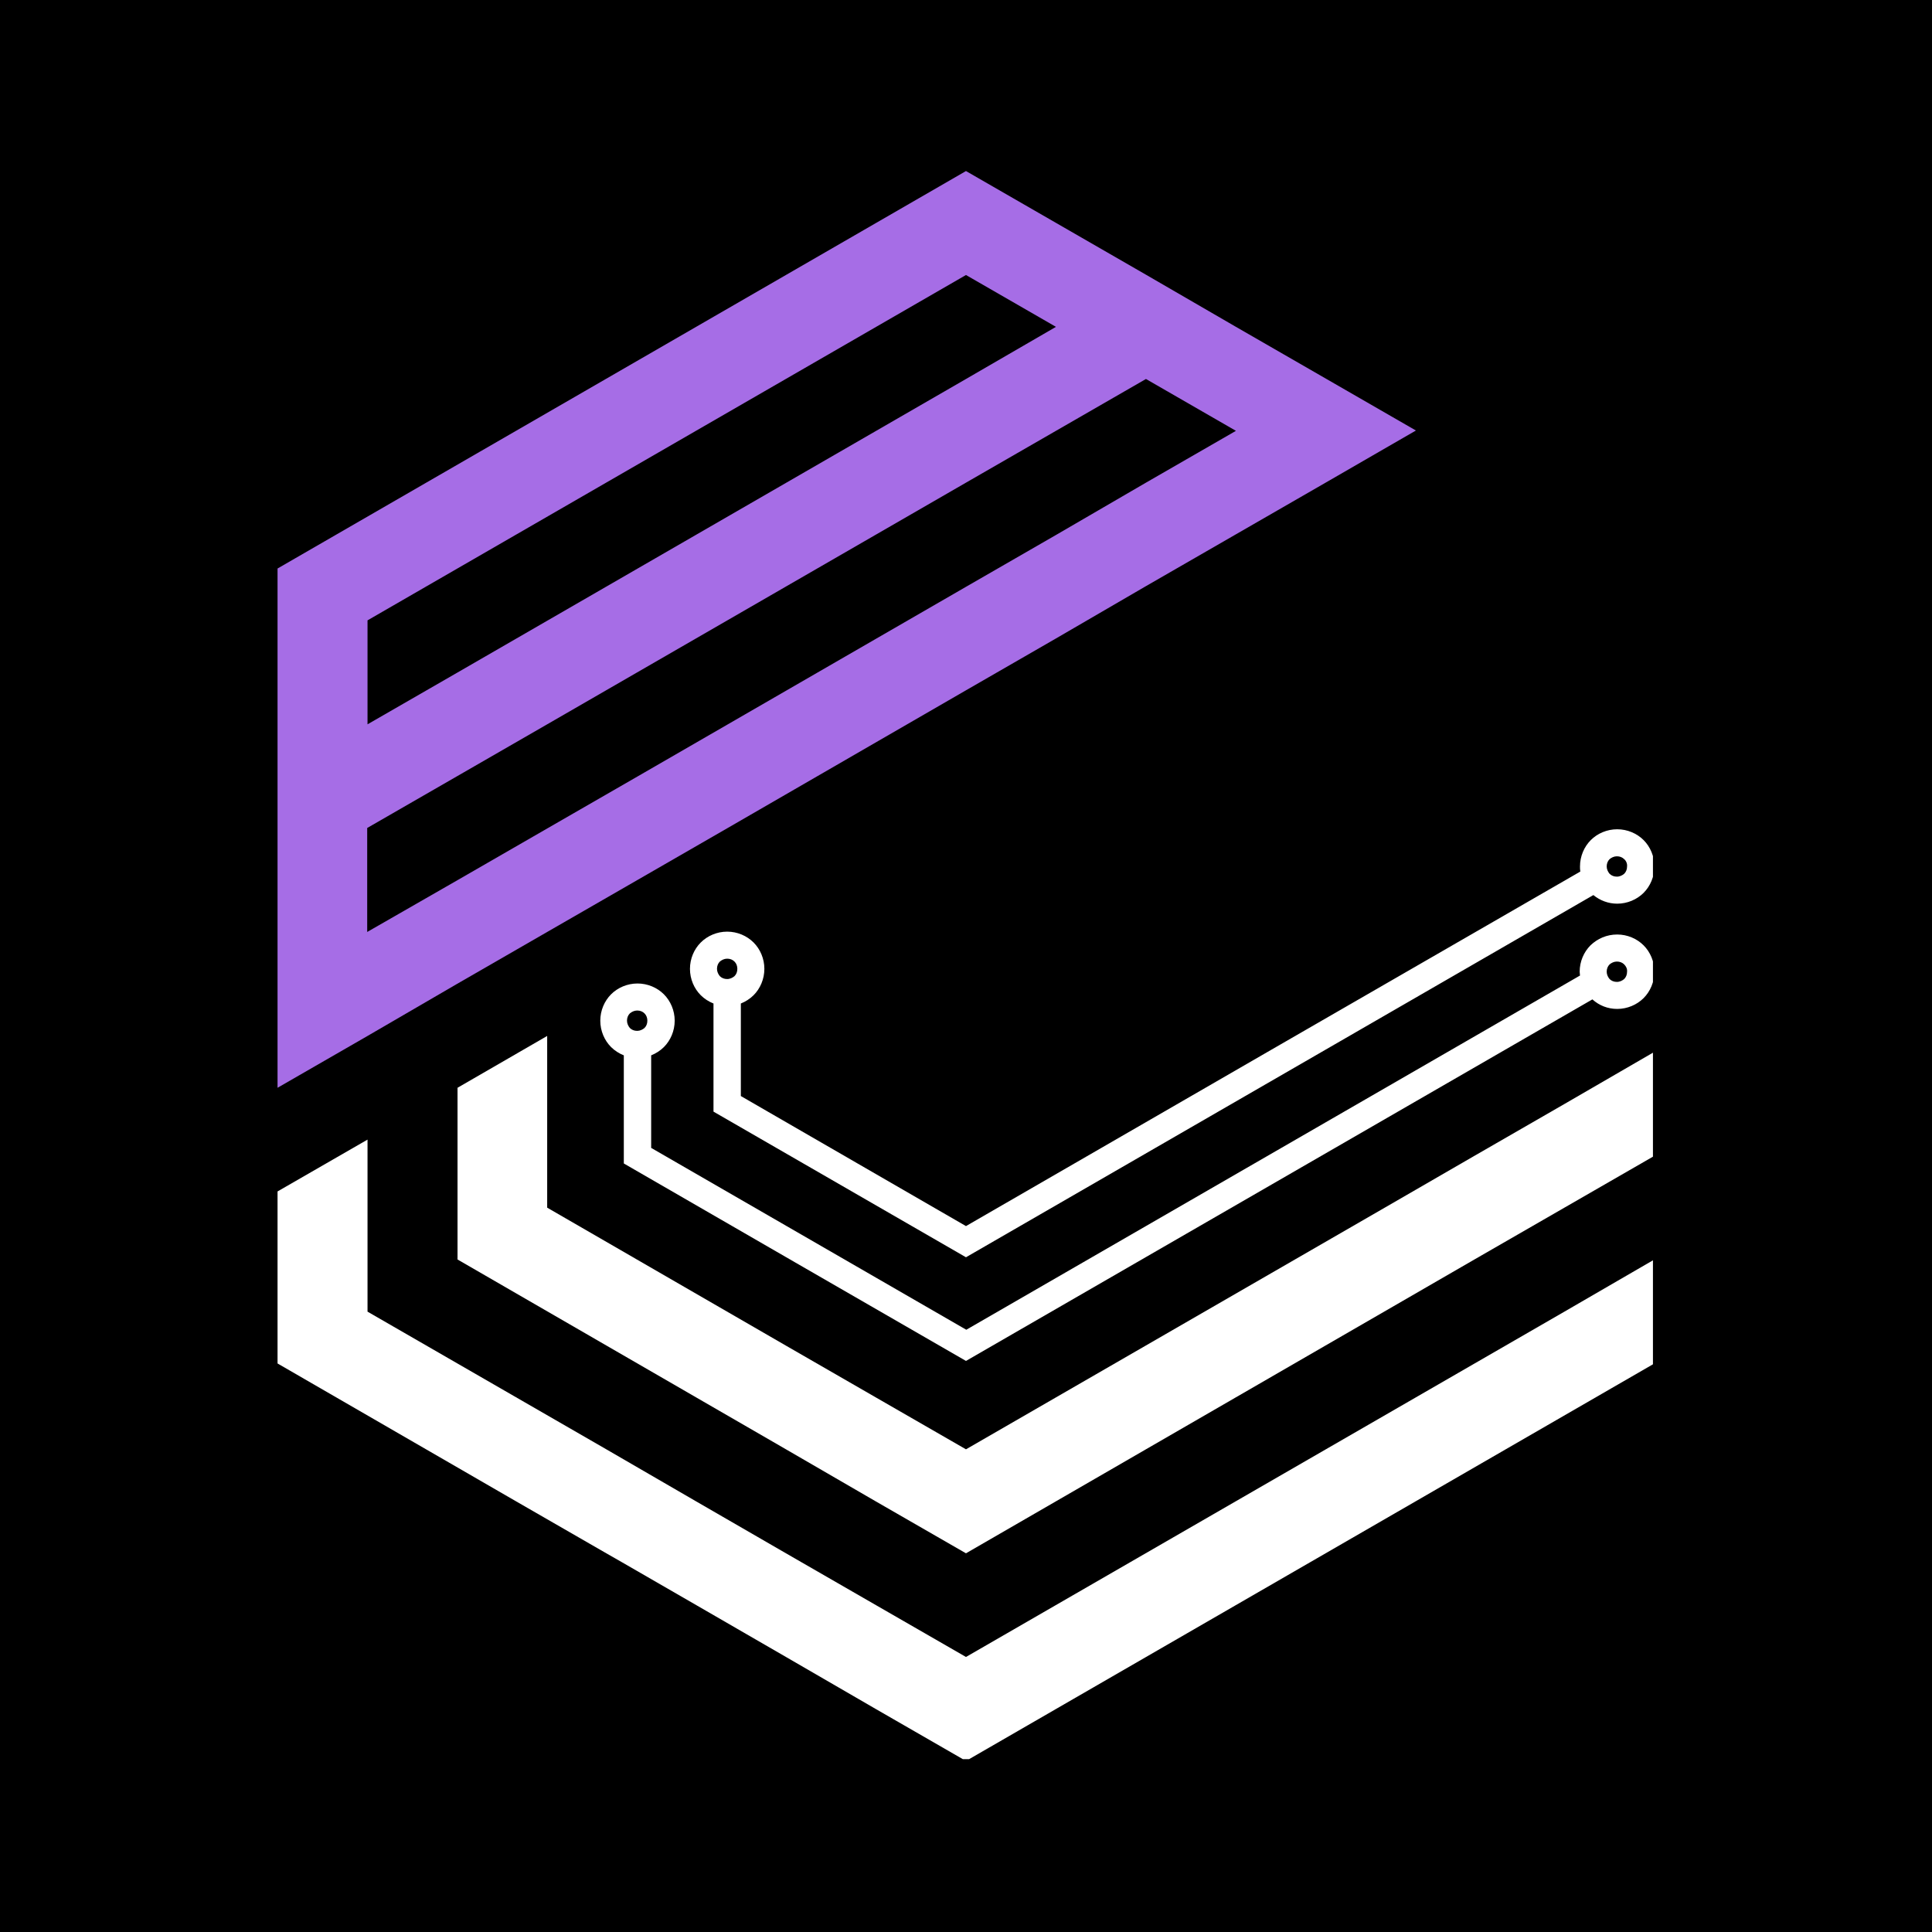
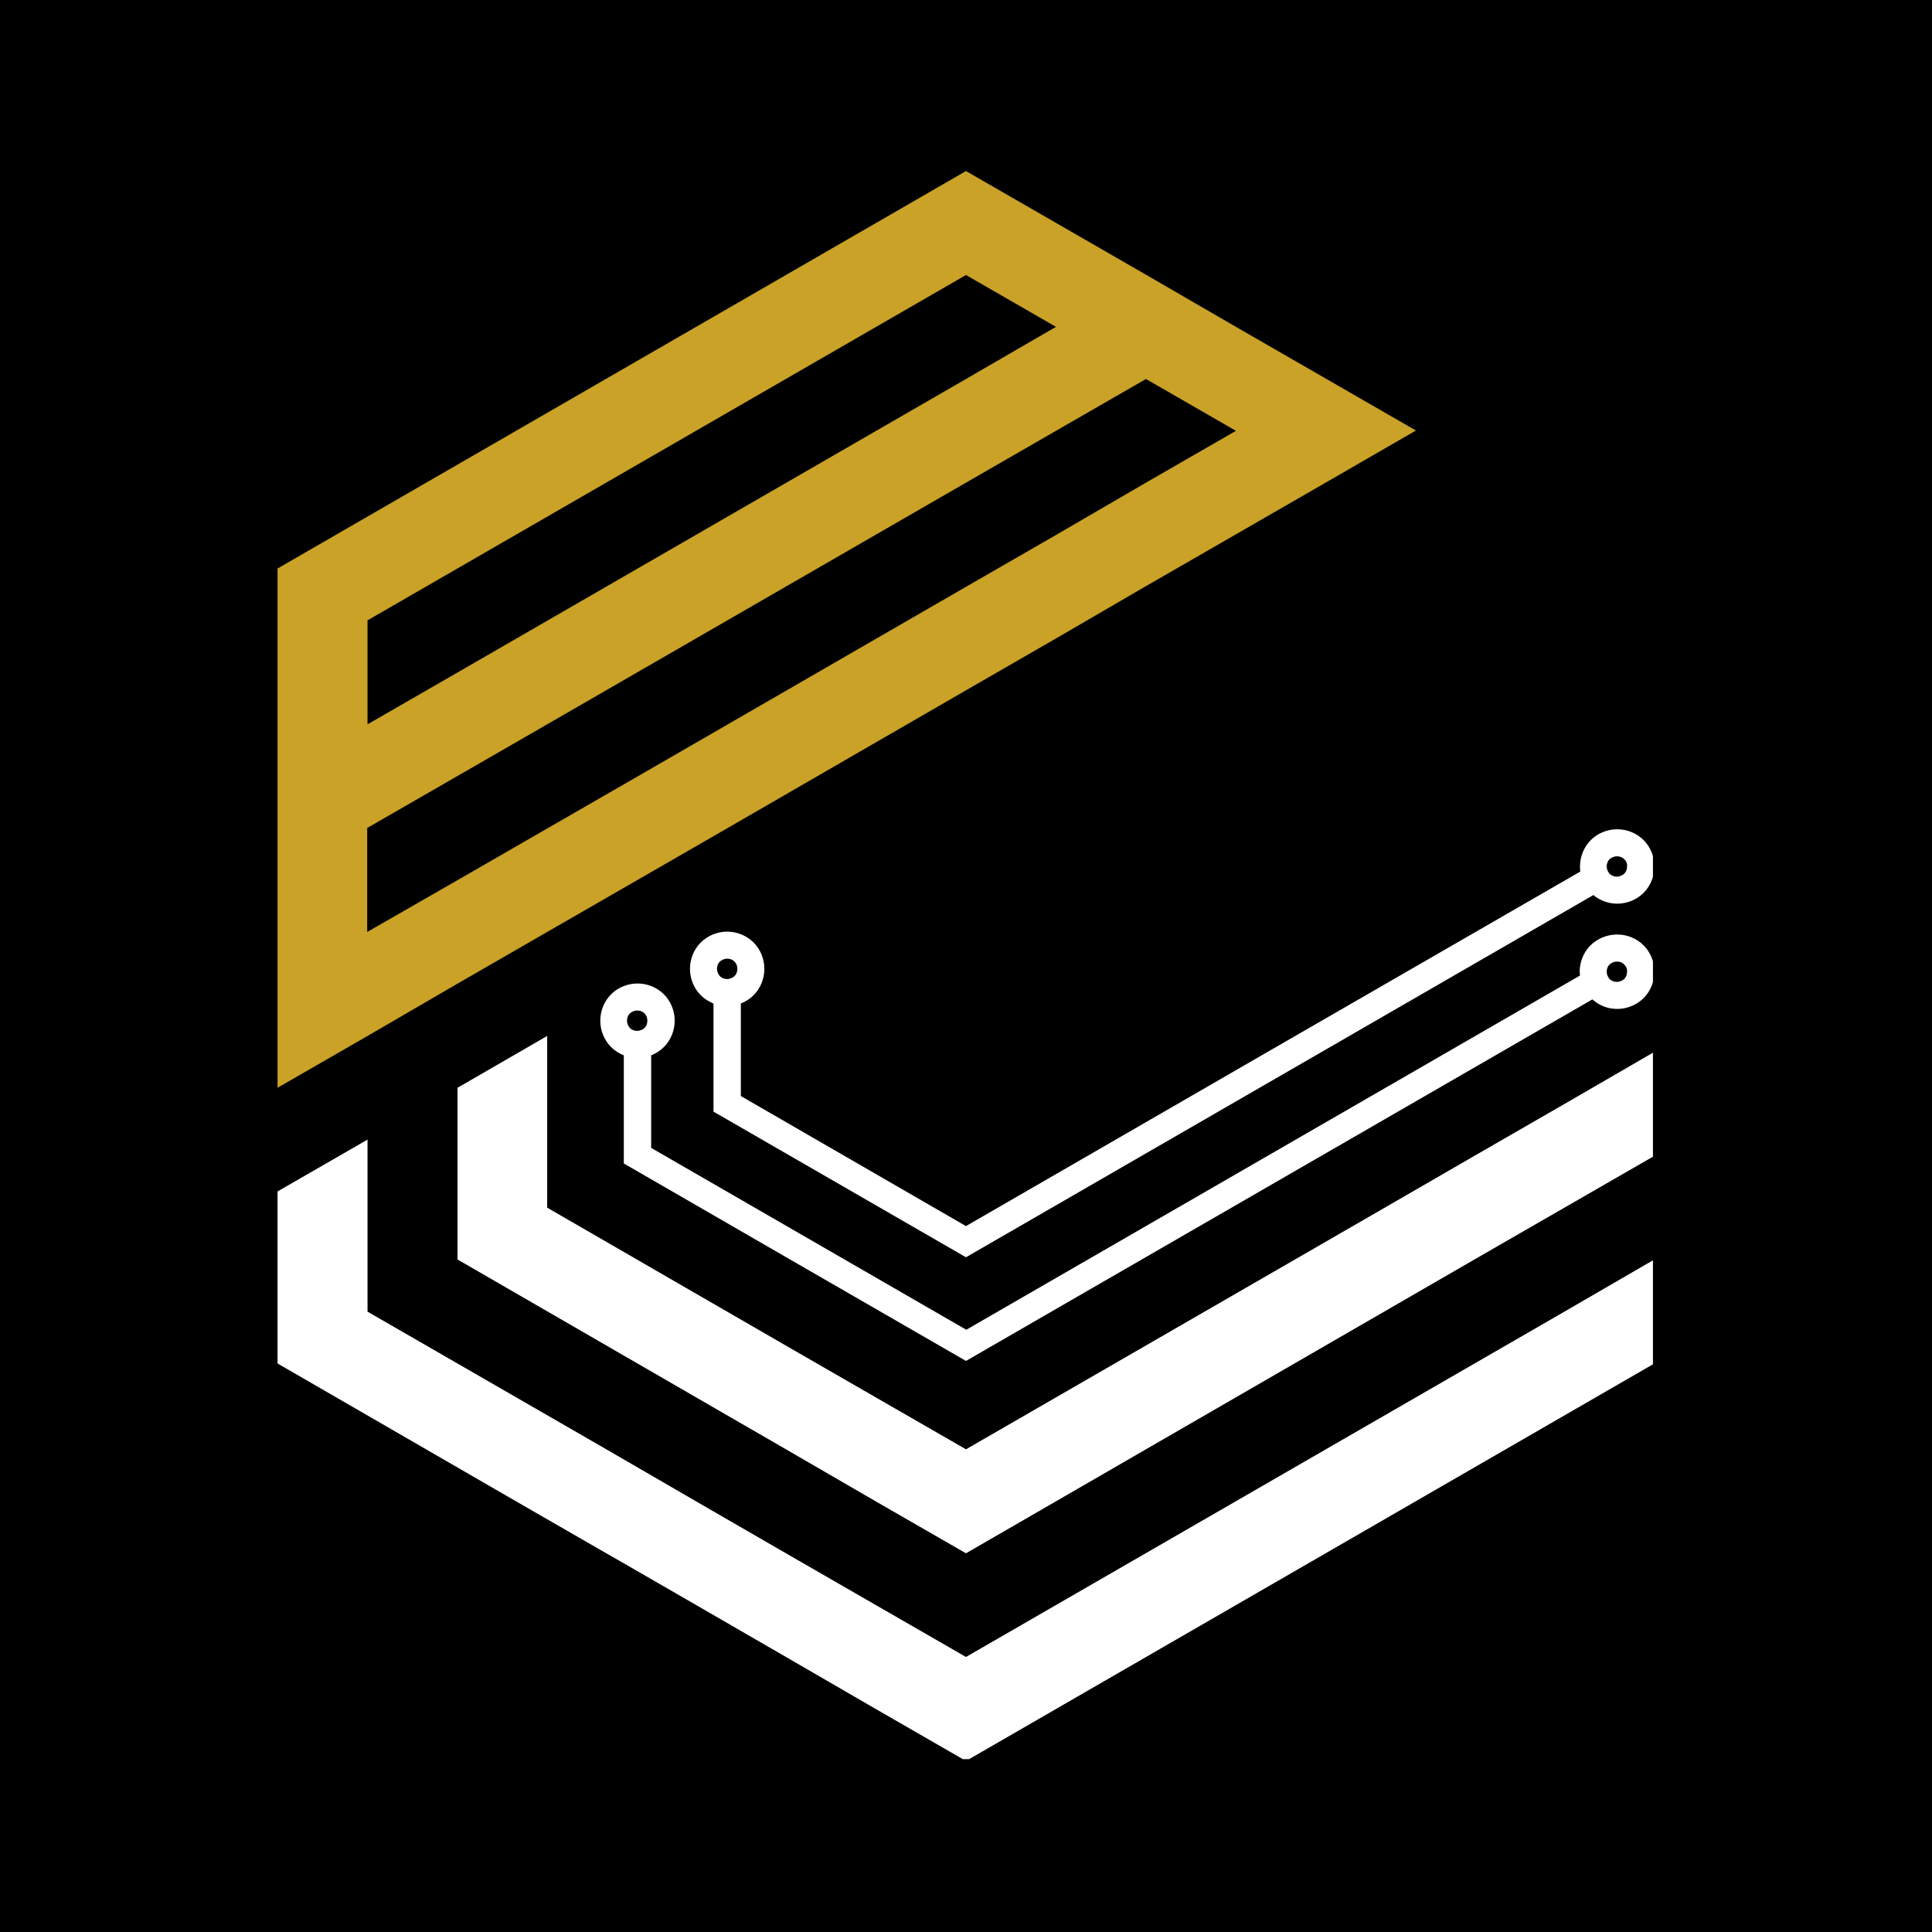
<svg xmlns="http://www.w3.org/2000/svg" width="500" zoomAndPan="magnify" viewBox="0 0 375 375" height="500" preserveAspectRatio="xMidYMid meet" version="1.0">
  <defs>
-     <clipPath id="10da1ed596">
+     <clipPath id="21a86a9d35">
      <path d="M 53.836 221 L 320.836 221 L 320.836 341.449 L 53.836 341.449 Z M 53.836 221 " clip-rule="nonzero" />
    </clipPath>
-     <clipPath id="a28ac7a1f5">
+     <clipPath id="f1b5969042">
      <path d="M 88 201 L 320.836 201 L 320.836 302 L 88 302 Z M 88 201 " clip-rule="nonzero" />
    </clipPath>
-     <clipPath id="7fa5bab971">
+     <clipPath id="1006b57f87">
      <path d="M 116 160 L 320.836 160 L 320.836 265 L 116 265 Z M 116 160 " clip-rule="nonzero" />
    </clipPath>
-     <clipPath id="e461d3c2e9">
+     <clipPath id="4d1970f522">
      <path d="M 53.836 33.199 L 275 33.199 L 275 212 L 53.836 212 Z M 53.836 33.199 " clip-rule="nonzero" />
    </clipPath>
  </defs>
  <rect x="-37.5" width="450" fill="#ffffff" y="-37.5" height="450" fill-opacity="1" />
  <rect x="-37.5" width="450" fill="#000000" y="-37.5" height="450" fill-opacity="1" />
-   <g clip-path="url(#10da1ed596)">
+   <g clip-path="url(#21a86a9d35)">
    <path fill="#ffffff" d="M 170.027 311.559 L 187.496 321.617 L 303.652 254.59 L 321.117 244.465 L 321.117 264.648 L 187.496 341.801 L 170.027 331.738 L 152.559 321.617 L 135.156 311.559 L 120.711 303.223 L 117.688 301.496 L 100.223 291.438 L 53.871 264.648 L 53.871 231.258 L 71.336 221.199 L 71.336 254.59 L 117.688 281.312 L 135.156 291.438 L 152.559 301.496 Z M 170.027 311.559 " fill-opacity="1" fill-rule="evenodd" />
  </g>
-   <g clip-path="url(#a28ac7a1f5)">
+   <g clip-path="url(#f1b5969042)">
    <path fill="#ffffff" d="M 106.207 234.406 L 152.559 261.191 L 170.027 271.254 L 187.496 281.312 L 268.781 234.406 L 286.184 224.348 L 303.652 214.285 L 321.117 204.164 L 321.117 224.348 L 303.652 234.406 L 286.184 244.465 L 187.496 301.496 L 170.027 291.438 L 152.559 281.312 L 135.156 271.254 L 88.805 244.465 L 88.805 211.137 L 106.207 201.078 Z M 106.207 234.406 " fill-opacity="1" fill-rule="evenodd" />
  </g>
-   <g clip-path="url(#7fa5bab971)">
+   <g clip-path="url(#1006b57f87)">
    <path fill="#ffffff" d="M 142.562 186.637 C 142.191 186.266 141.699 186.078 141.141 186.078 C 140.586 186.078 140.094 186.328 139.723 186.637 C 139.352 187.004 139.168 187.5 139.168 188.055 C 139.168 188.609 139.414 189.105 139.723 189.473 C 140.094 189.844 140.586 190.031 141.141 190.031 C 141.699 190.031 142.191 189.781 142.562 189.473 C 142.934 189.105 143.117 188.609 143.117 188.055 C 143.117 187.5 142.934 187.004 142.562 186.637 Z M 125.094 196.695 C 124.727 196.324 124.23 196.141 123.676 196.141 C 123.121 196.141 122.625 196.387 122.258 196.695 C 121.887 197.066 121.699 197.559 121.699 198.113 C 121.699 198.672 121.949 199.164 122.258 199.535 C 122.625 199.906 123.121 200.09 123.676 200.09 C 124.23 200.09 124.727 199.844 125.094 199.535 C 125.465 199.164 125.652 198.672 125.652 198.113 C 125.652 197.559 125.465 197.066 125.094 196.695 Z M 315.254 166.762 C 314.887 166.391 314.391 166.207 313.836 166.207 C 313.281 166.207 312.785 166.453 312.418 166.762 C 312.047 167.133 311.859 167.625 311.859 168.18 C 311.859 168.734 312.109 169.23 312.418 169.602 C 312.785 169.969 313.281 170.156 313.836 170.156 C 314.391 170.156 314.887 169.91 315.254 169.602 C 315.625 169.23 315.812 168.734 315.812 168.18 C 315.871 167.625 315.625 167.07 315.254 166.762 Z M 315.254 187.191 C 314.887 186.82 314.391 186.637 313.836 186.637 C 313.281 186.637 312.785 186.883 312.418 187.191 C 312.047 187.562 311.859 188.055 311.859 188.609 C 311.859 189.164 312.109 189.66 312.418 190.031 C 312.785 190.398 313.281 190.586 313.836 190.586 C 314.391 190.586 314.887 190.34 315.254 190.031 C 315.625 189.66 315.812 189.164 315.812 188.609 C 315.871 188.055 315.625 187.562 315.254 187.191 Z M 313.898 181.387 C 315.871 181.387 317.723 182.191 319.02 183.488 C 320.316 184.785 321.117 186.637 321.117 188.609 C 321.117 190.586 320.316 192.438 319.02 193.734 C 317.723 195.027 315.871 195.832 313.898 195.832 C 312.047 195.832 310.379 195.152 309.082 193.98 L 187.496 264.156 C 165.336 251.379 143.18 238.602 121.082 225.828 L 121.082 204.844 C 120.156 204.473 119.293 203.918 118.613 203.238 C 117.316 201.941 116.516 200.09 116.516 198.113 C 116.516 196.141 117.316 194.289 118.613 192.992 C 119.91 191.695 121.762 190.895 123.738 190.895 C 125.711 190.895 127.562 191.695 128.859 192.992 C 130.156 194.289 130.957 196.141 130.957 198.113 C 130.957 200.09 130.156 201.941 128.859 203.238 C 128.18 203.918 127.316 204.473 126.391 204.844 L 126.391 222.805 L 187.555 258.105 L 306.676 189.352 C 306.676 189.105 306.613 188.855 306.613 188.609 C 306.613 186.637 307.418 184.785 308.715 183.488 C 310.07 182.191 311.859 181.387 313.898 181.387 Z M 143.797 194.781 L 143.797 212.742 L 187.496 237.984 C 227.242 215.027 266.988 192.066 306.738 169.168 C 306.676 168.859 306.676 168.488 306.676 168.18 C 306.676 166.207 307.477 164.355 308.773 163.059 C 310.07 161.762 311.922 160.961 313.898 160.961 C 315.871 160.961 317.723 161.762 319.02 163.059 C 320.316 164.355 321.117 166.207 321.117 168.18 C 321.117 170.156 320.316 172.008 319.02 173.305 C 317.723 174.598 315.871 175.402 313.898 175.402 C 312.168 175.402 310.566 174.785 309.27 173.734 L 187.496 244.035 L 138.488 215.766 L 138.488 194.781 C 137.562 194.41 136.699 193.855 136.02 193.176 C 134.723 191.883 133.922 190.031 133.922 188.055 C 133.922 186.078 134.723 184.227 136.02 182.934 C 137.316 181.637 139.168 180.832 141.141 180.832 C 143.117 180.832 144.969 181.637 146.266 182.934 C 147.562 184.227 148.363 186.078 148.363 188.055 C 148.363 190.031 147.562 191.883 146.266 193.176 C 145.586 193.855 144.723 194.41 143.797 194.781 Z M 143.797 194.781 " fill-opacity="1" fill-rule="nonzero" />
  </g>
-   <g clip-path="url(#e461d3c2e9)">
-     <path fill="#a66de6" d="M 187.496 33.199 L 204.961 43.258 L 222.43 53.32 L 239.895 63.441 L 257.363 73.5 L 274.828 83.562 L 257.301 93.684 L 239.832 103.746 L 222.367 113.805 L 204.961 123.926 L 187.496 133.988 L 141.141 160.773 L 123.676 170.836 L 106.207 180.895 L 88.742 190.957 L 71.336 201.078 L 53.871 211.137 L 53.871 110.348 Z M 187.496 53.379 L 71.336 120.41 L 71.336 140.59 L 88.805 130.531 L 187.496 73.562 L 204.961 63.441 Z M 187.496 93.684 L 106.207 140.59 L 88.742 150.652 L 71.273 160.711 L 71.273 180.895 L 88.805 170.836 L 106.27 160.773 L 123.738 150.715 L 187.555 113.867 L 205.023 103.805 L 222.43 93.684 L 239.895 83.625 L 222.43 73.562 L 204.961 83.625 Z M 187.496 93.684 " fill-opacity="1" fill-rule="evenodd" />
+   <g clip-path="url(#4d1970f522)">
+     <path fill="#c9a227" d="M 187.496 33.199 L 204.961 43.258 L 222.43 53.32 L 239.895 63.441 L 257.363 73.5 L 274.828 83.562 L 257.301 93.684 L 239.832 103.746 L 222.367 113.805 L 204.961 123.926 L 187.496 133.988 L 141.141 160.773 L 123.676 170.836 L 106.207 180.895 L 88.742 190.957 L 71.336 201.078 L 53.871 211.137 L 53.871 110.348 Z M 187.496 53.379 L 71.336 120.41 L 71.336 140.59 L 88.805 130.531 L 187.496 73.562 L 204.961 63.441 Z M 187.496 93.684 L 106.207 140.59 L 88.742 150.652 L 71.273 160.711 L 71.273 180.895 L 88.805 170.836 L 106.27 160.773 L 123.738 150.715 L 187.555 113.867 L 205.023 103.805 L 222.43 93.684 L 239.895 83.625 L 222.43 73.562 L 204.961 83.625 Z M 187.496 93.684 " fill-opacity="1" fill-rule="evenodd" />
  </g>
</svg>
